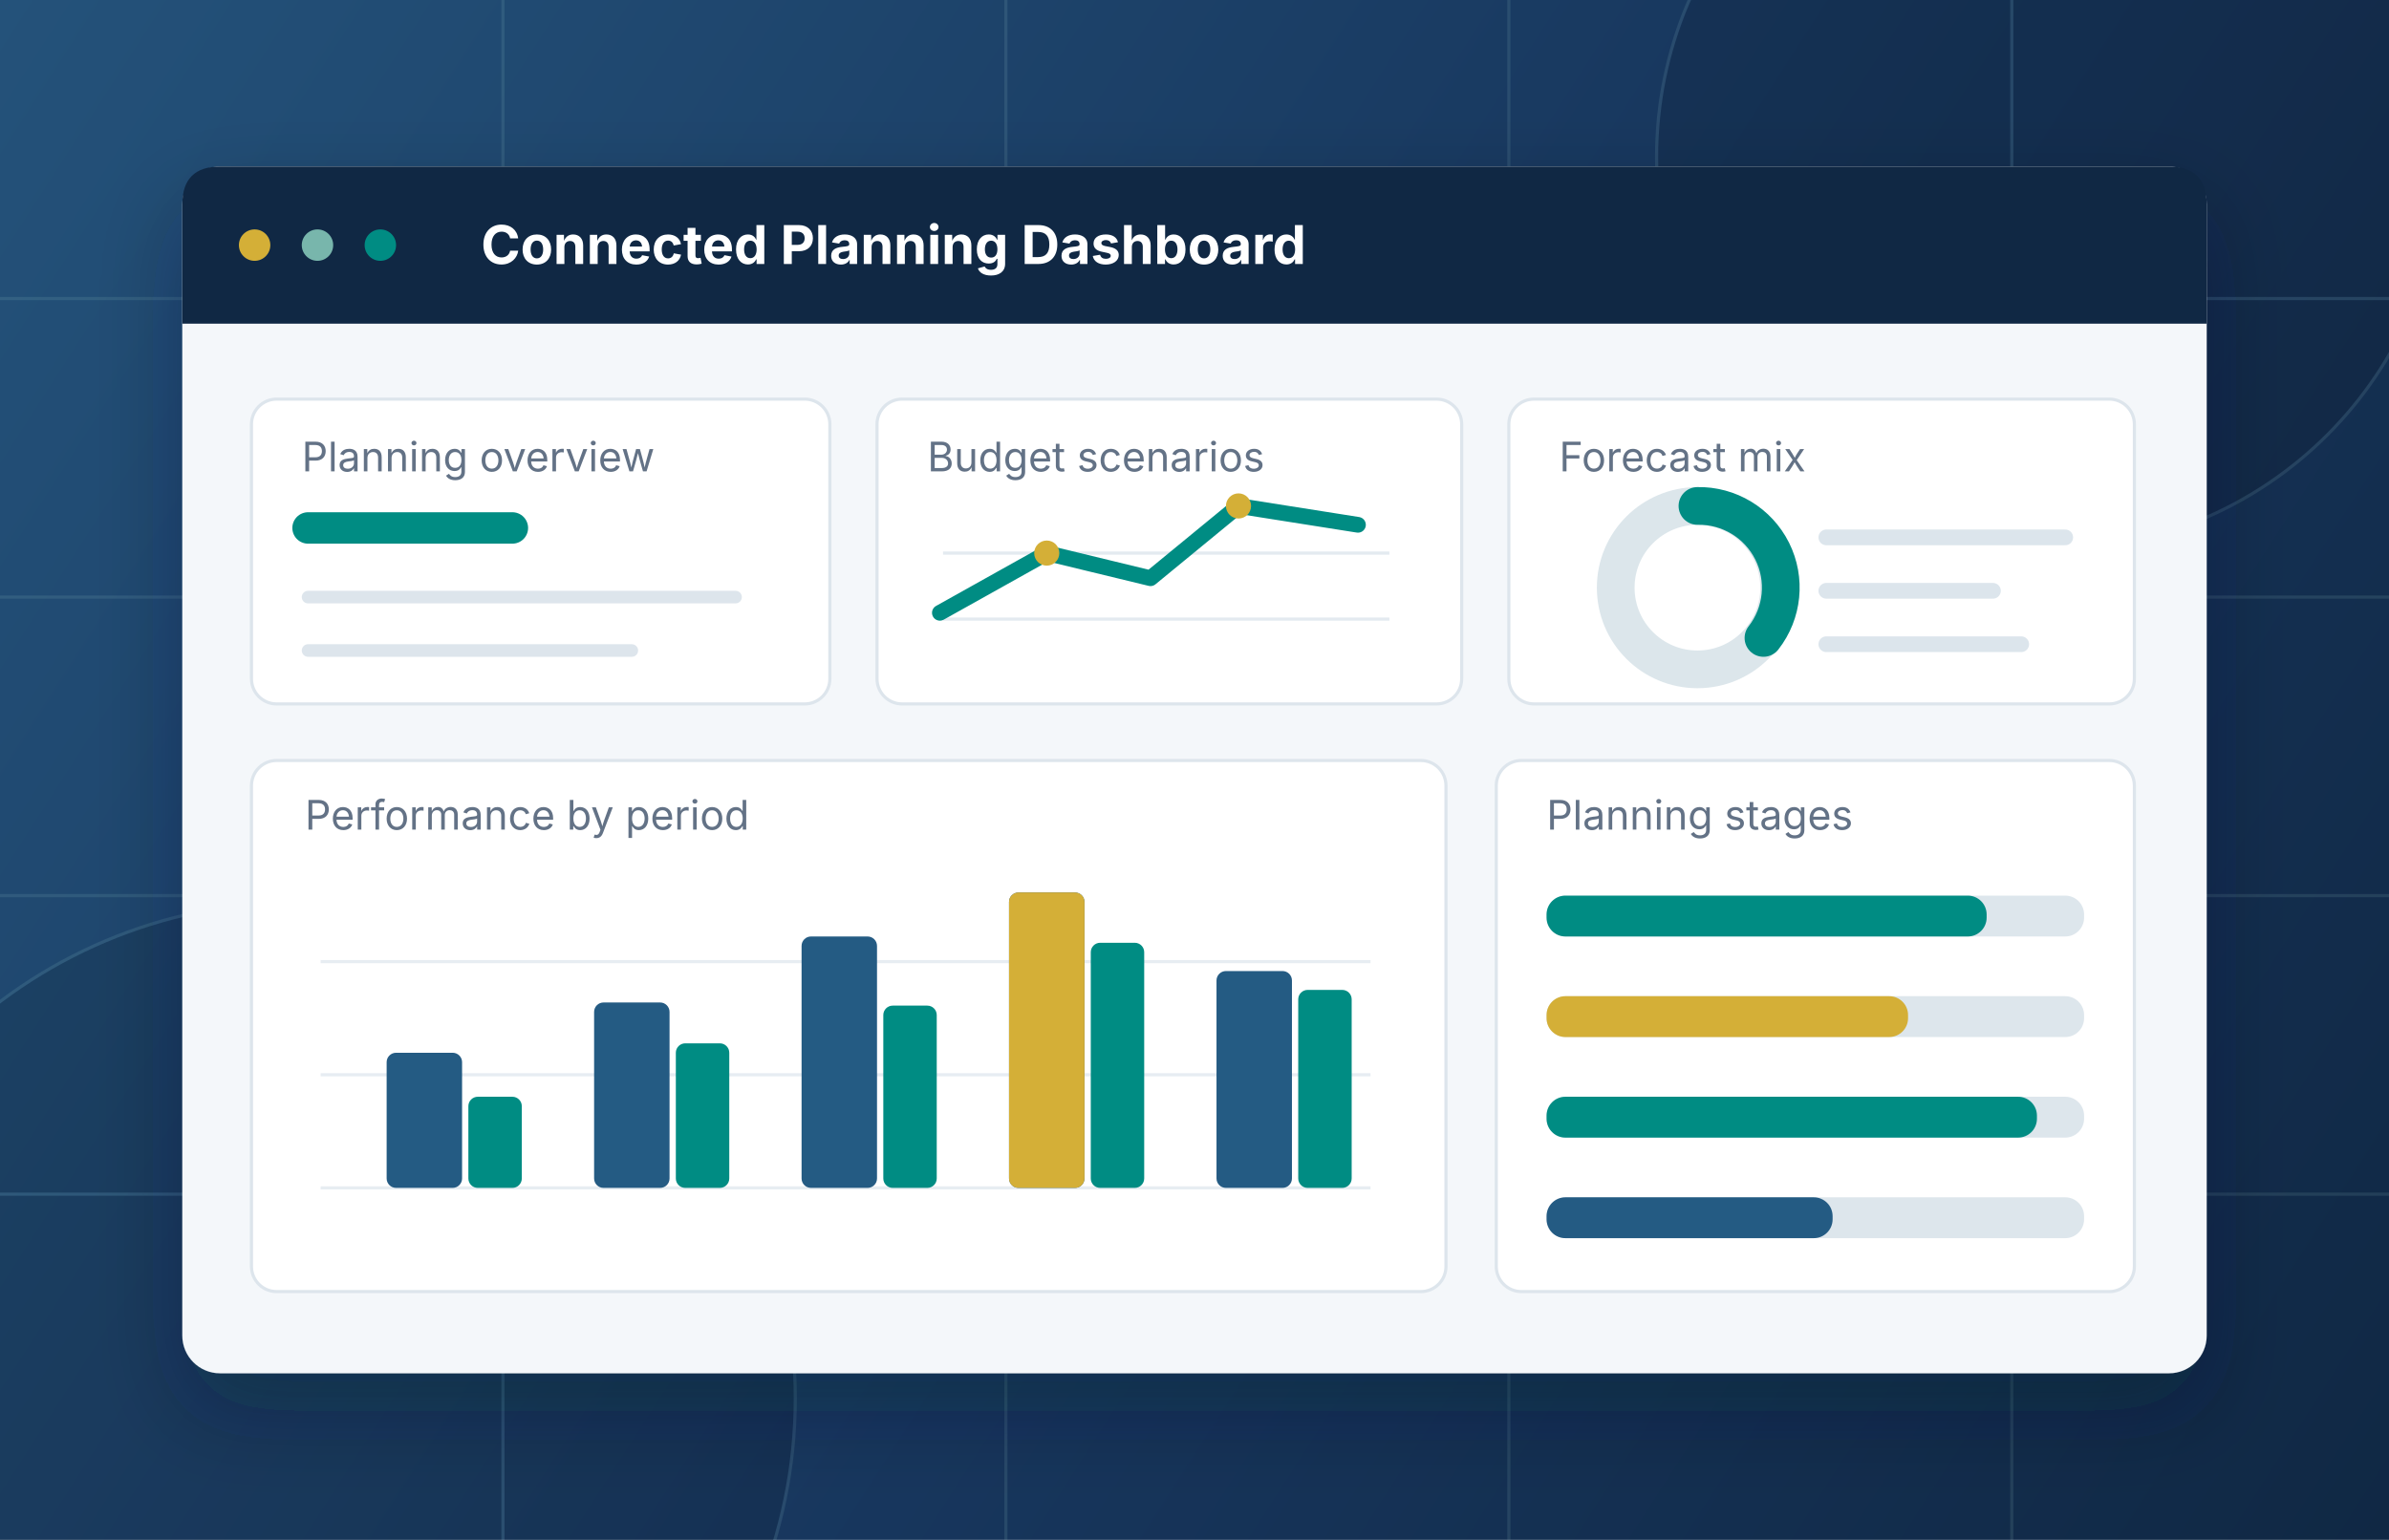
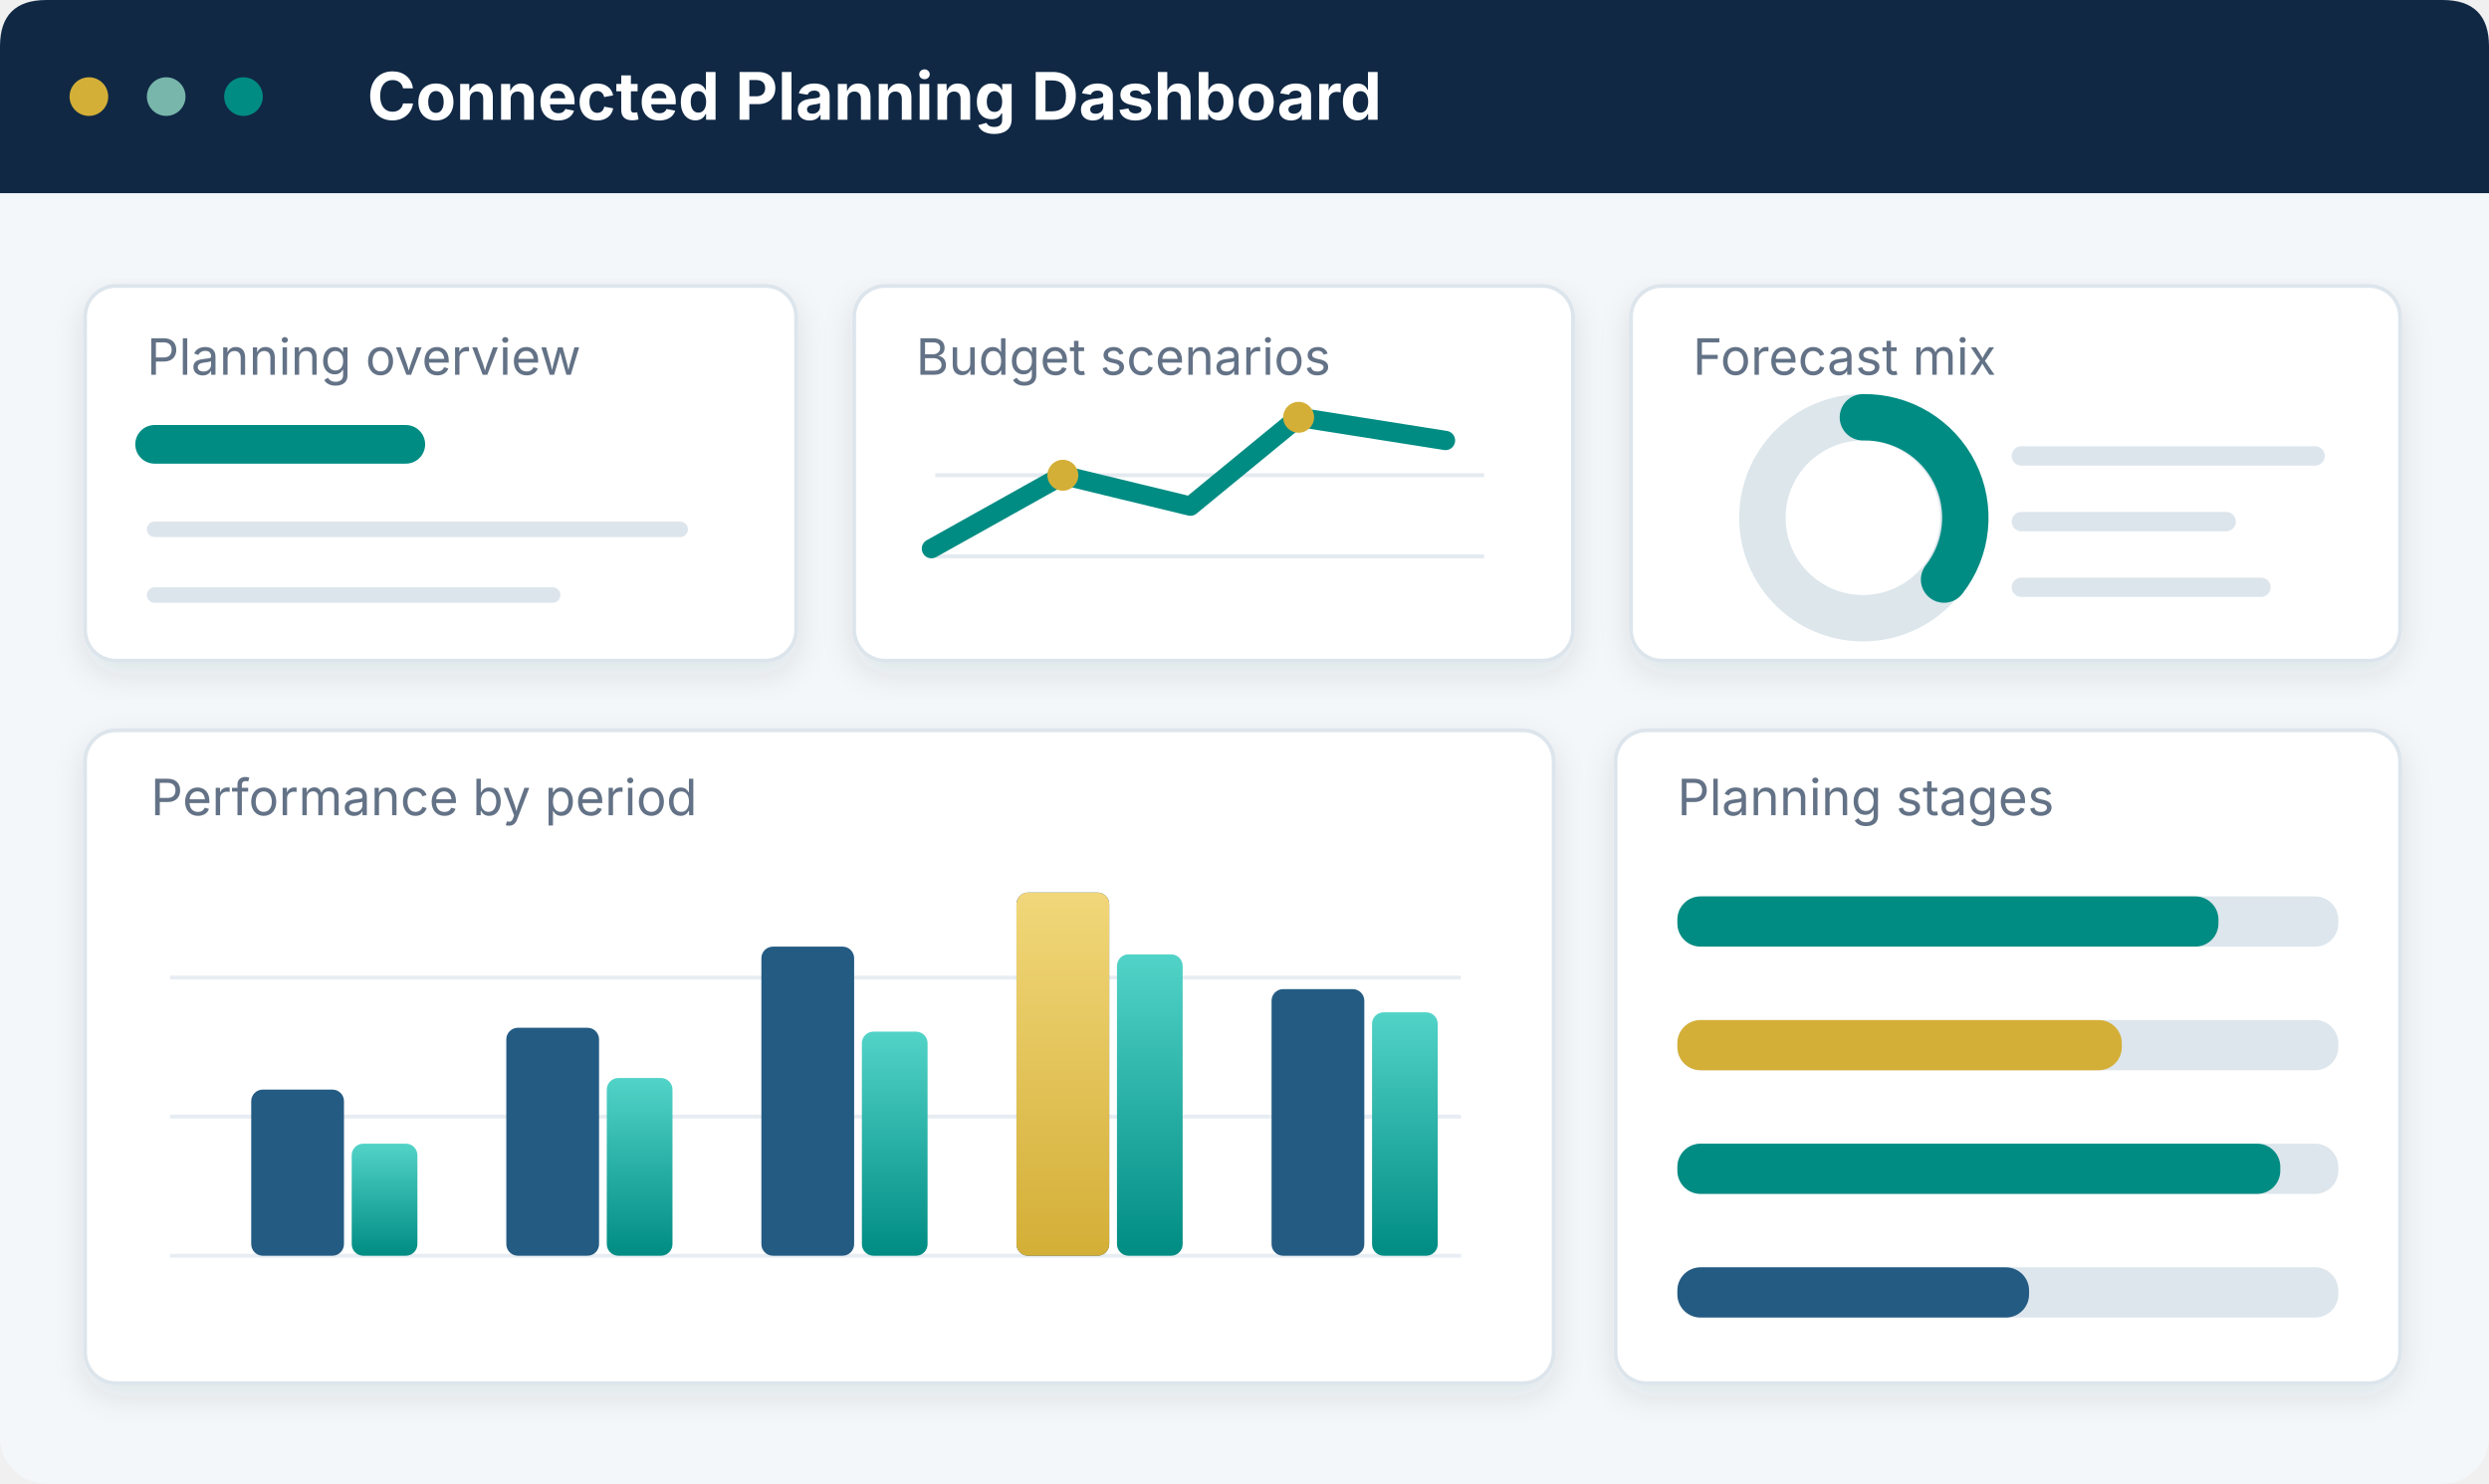
- <svg xmlns="http://www.w3.org/2000/svg" viewBox="0 0 760 490" role="img" aria-label="Connected planning and analytics dashboard">
+ <svg xmlns="http://www.w3.org/2000/svg" viewBox="58 53 644 384" role="img" aria-label="Connected planning and analytics dashboard">
  <defs>
-     <linearGradient id="bg" x1="0" y1="0" x2="760" y2="490" gradientUnits="userSpaceOnUse">
-       <stop stop-color="#24527A" />
-       <stop offset=".55" stop-color="#17365D" />
-       <stop offset="1" stop-color="#102844" />
-     </linearGradient>
    <linearGradient id="tealGradient" x1="0" y1="0" x2="0" y2="1">
-       <stop stop-color="#52D3C8" />
+       <stop offset="0" stop-color="#52D3C8" />
      <stop offset="1" stop-color="#008C83" />
    </linearGradient>
-     <filter id="sh">
-       <feDropShadow dx="0" dy="12" stdDeviation="14" flood-color="#071C30" flood-opacity=".30" />
+     <linearGradient id="goldGradient" x1="0" y1="0" x2="0" y2="1">
+       <stop offset="0" stop-color="#F1D77A" />
+       <stop offset="1" stop-color="#D4AF37" />
+     </linearGradient>
+     <filter id="cardShadow" x="-5%" y="-5%" width="110%" height="115%">
+       <feDropShadow dx="0" dy="3" stdDeviation="4" flood-color="#102844" flood-opacity=".10" />
    </filter>
  </defs>
-   <rect width="760" height="490" fill="url(#bg)" />
-   <g opacity=".12" stroke="#A6DDD8">
-     <circle cx="652" cy="50" r="125" />
-     <circle cx="95" cy="445" r="158" />
-     <path d="       M0 95h760       M0 190h760       M0 285h760       M0 380h760       M160 0v490       M320 0v490       M480 0v490       M640 0v490     " />
-   </g>
-   <rect x="58" y="53" width="644" height="384" rx="12" fill="#F4F7FA" filter="url(#sh)" />
+   <rect x="58" y="53" width="644" height="384" rx="12" fill="#F4F7FA" />
  <path d="M70 53h620q12 0 12 12v38H58V65q0-12 12-12Z" fill="#102844" />
  <circle cx="81" cy="78" r="5" fill="#D4AF37" />
  <circle cx="101" cy="78" r="5" fill="#78B6AC" />
  <circle cx="121" cy="78" r="5" fill="#008C83" />
  <text x="153" y="84" font-family="Inter, Arial, sans-serif" font-weight="700" font-size="17" fill="#FFFFFF">
    Connected Planning Dashboard
  </text>
-   <rect x="80" y="127" width="184" height="97" rx="8" fill="#FFFFFF" stroke="#DDE5EC" />
+   <rect x="80" y="127" width="184" height="97" rx="8" fill="#FFFFFF" stroke="#DDE5EC" filter="url(#cardShadow)" />
  <text x="96" y="150" font-family="Inter, Arial, sans-serif" font-size="13" fill="#637286">
    Planning overview
  </text>
+   <path d="M98 168h65" stroke="#008C83" stroke-width="10" stroke-linecap="round" />
  <path d="M98 190h136" stroke="#DDE5EC" stroke-width="4" stroke-linecap="round" />
  <path d="M98 207h103" stroke="#DDE5EC" stroke-width="4" stroke-linecap="round" />
-   <path d="M98 168h65" stroke="#008C83" stroke-width="10" stroke-linecap="round" />
-   <rect x="279" y="127" width="186" height="97" rx="8" fill="#FFFFFF" stroke="#DDE5EC" />
+   <rect x="279" y="127" width="186" height="97" rx="8" fill="#FFFFFF" stroke="#DDE5EC" filter="url(#cardShadow)" />
  <text x="295" y="150" font-family="Inter, Arial, sans-serif" font-size="13" fill="#637286">
    Budget scenarios
  </text>
  <g stroke="#E3EAF0">
-     <path d="M300 197h142M300 176h142" />
+     <path d="M300 197h142" />
+     <path d="M300 176h142" />
  </g>
  <path d="m299 195 34-19 33 8 28-23 38 6" stroke="#008C83" stroke-width="5" stroke-linecap="round" stroke-linejoin="round" fill="none" />
  <circle cx="333" cy="176" r="4" fill="#D4AF37" />
  <circle cx="394" cy="161" r="4" fill="#D4AF37" />
-   <rect x="480" y="127" width="199" height="97" rx="8" fill="#FFFFFF" stroke="#DDE5EC" />
+   <rect x="480" y="127" width="199" height="97" rx="8" fill="#FFFFFF" stroke="#DDE5EC" filter="url(#cardShadow)" />
  <text x="496" y="150" font-family="Inter, Arial, sans-serif" font-size="13" fill="#637286">
    Forecast mix
  </text>
  <circle cx="540" cy="187" r="26" stroke="#DCE6EB" stroke-width="12" fill="none" />
  <path d="M540 161a26 26 0 0 1 21 42" stroke="#008C83" stroke-width="12" stroke-linecap="round" fill="none" />
  <path d="M581 171h76M581 188h53M581 205h62" stroke="#DCE5EC" stroke-width="5" stroke-linecap="round" />
-   <rect x="80" y="242" width="380" height="169" rx="8" fill="#FFFFFF" stroke="#DDE5EC" />
+   <rect x="80" y="242" width="380" height="169" rx="8" fill="#FFFFFF" stroke="#DDE5EC" filter="url(#cardShadow)" />
  <text x="97" y="264" font-family="Inter, Arial, sans-serif" font-size="13" fill="#637286">
    Performance by period
  </text>
  <g stroke="#E7EDF2">
-     <path d="M102 378h334M102 342h334M102 306h334" />
+     <path d="M102 378h334" />
+     <path d="M102 342h334" />
+     <path d="M102 306h334" />
  </g>
  <g fill="#245B83">
    <rect x="123" y="335" width="24" height="43" rx="3" />
    <rect x="189" y="319" width="24" height="59" rx="3" />
    <rect x="255" y="298" width="24" height="80" rx="3" />
    <rect x="321" y="284" width="24" height="94" rx="3" />
    <rect x="387" y="309" width="24" height="69" rx="3" />
  </g>
-   <g fill="#008C83">
+   <g fill="url(#tealGradient)">
    <rect x="149" y="349" width="17" height="29" rx="3" />
    <rect x="215" y="332" width="17" height="46" rx="3" />
    <rect x="281" y="320" width="17" height="58" rx="3" />
    <rect x="347" y="300" width="17" height="78" rx="3" />
    <rect x="413" y="315" width="17" height="63" rx="3" />
  </g>
-   <rect x="321" y="284" width="24" height="94" rx="3" fill="#D4AF37" />
-   <rect x="476" y="242" width="203" height="169" rx="8" fill="#FFFFFF" stroke="#DDE5EC" />
+   <rect x="321" y="284" width="24" height="94" rx="3" fill="url(#goldGradient)" />
+   <rect x="476" y="242" width="203" height="169" rx="8" fill="#FFFFFF" stroke="#DDE5EC" filter="url(#cardShadow)" />
  <text x="492" y="264" font-family="Inter, Arial, sans-serif" font-size="13" fill="#637286">
    Planning stages
  </text>
  <g fill="#DDE6EC">
    <rect x="492" y="285" width="171" height="13" rx="6" />
    <rect x="492" y="317" width="171" height="13" rx="6" />
    <rect x="492" y="349" width="171" height="13" rx="6" />
    <rect x="492" y="381" width="171" height="13" rx="6" />
  </g>
  <rect x="492" y="285" width="140" height="13" rx="6" fill="#008C83" />
  <rect x="492" y="317" width="115" height="13" rx="6" fill="#D4AF37" />
  <rect x="492" y="349" width="156" height="13" rx="6" fill="#008C83" />
  <rect x="492" y="381" width="91" height="13" rx="6" fill="#245B83" />
</svg>
